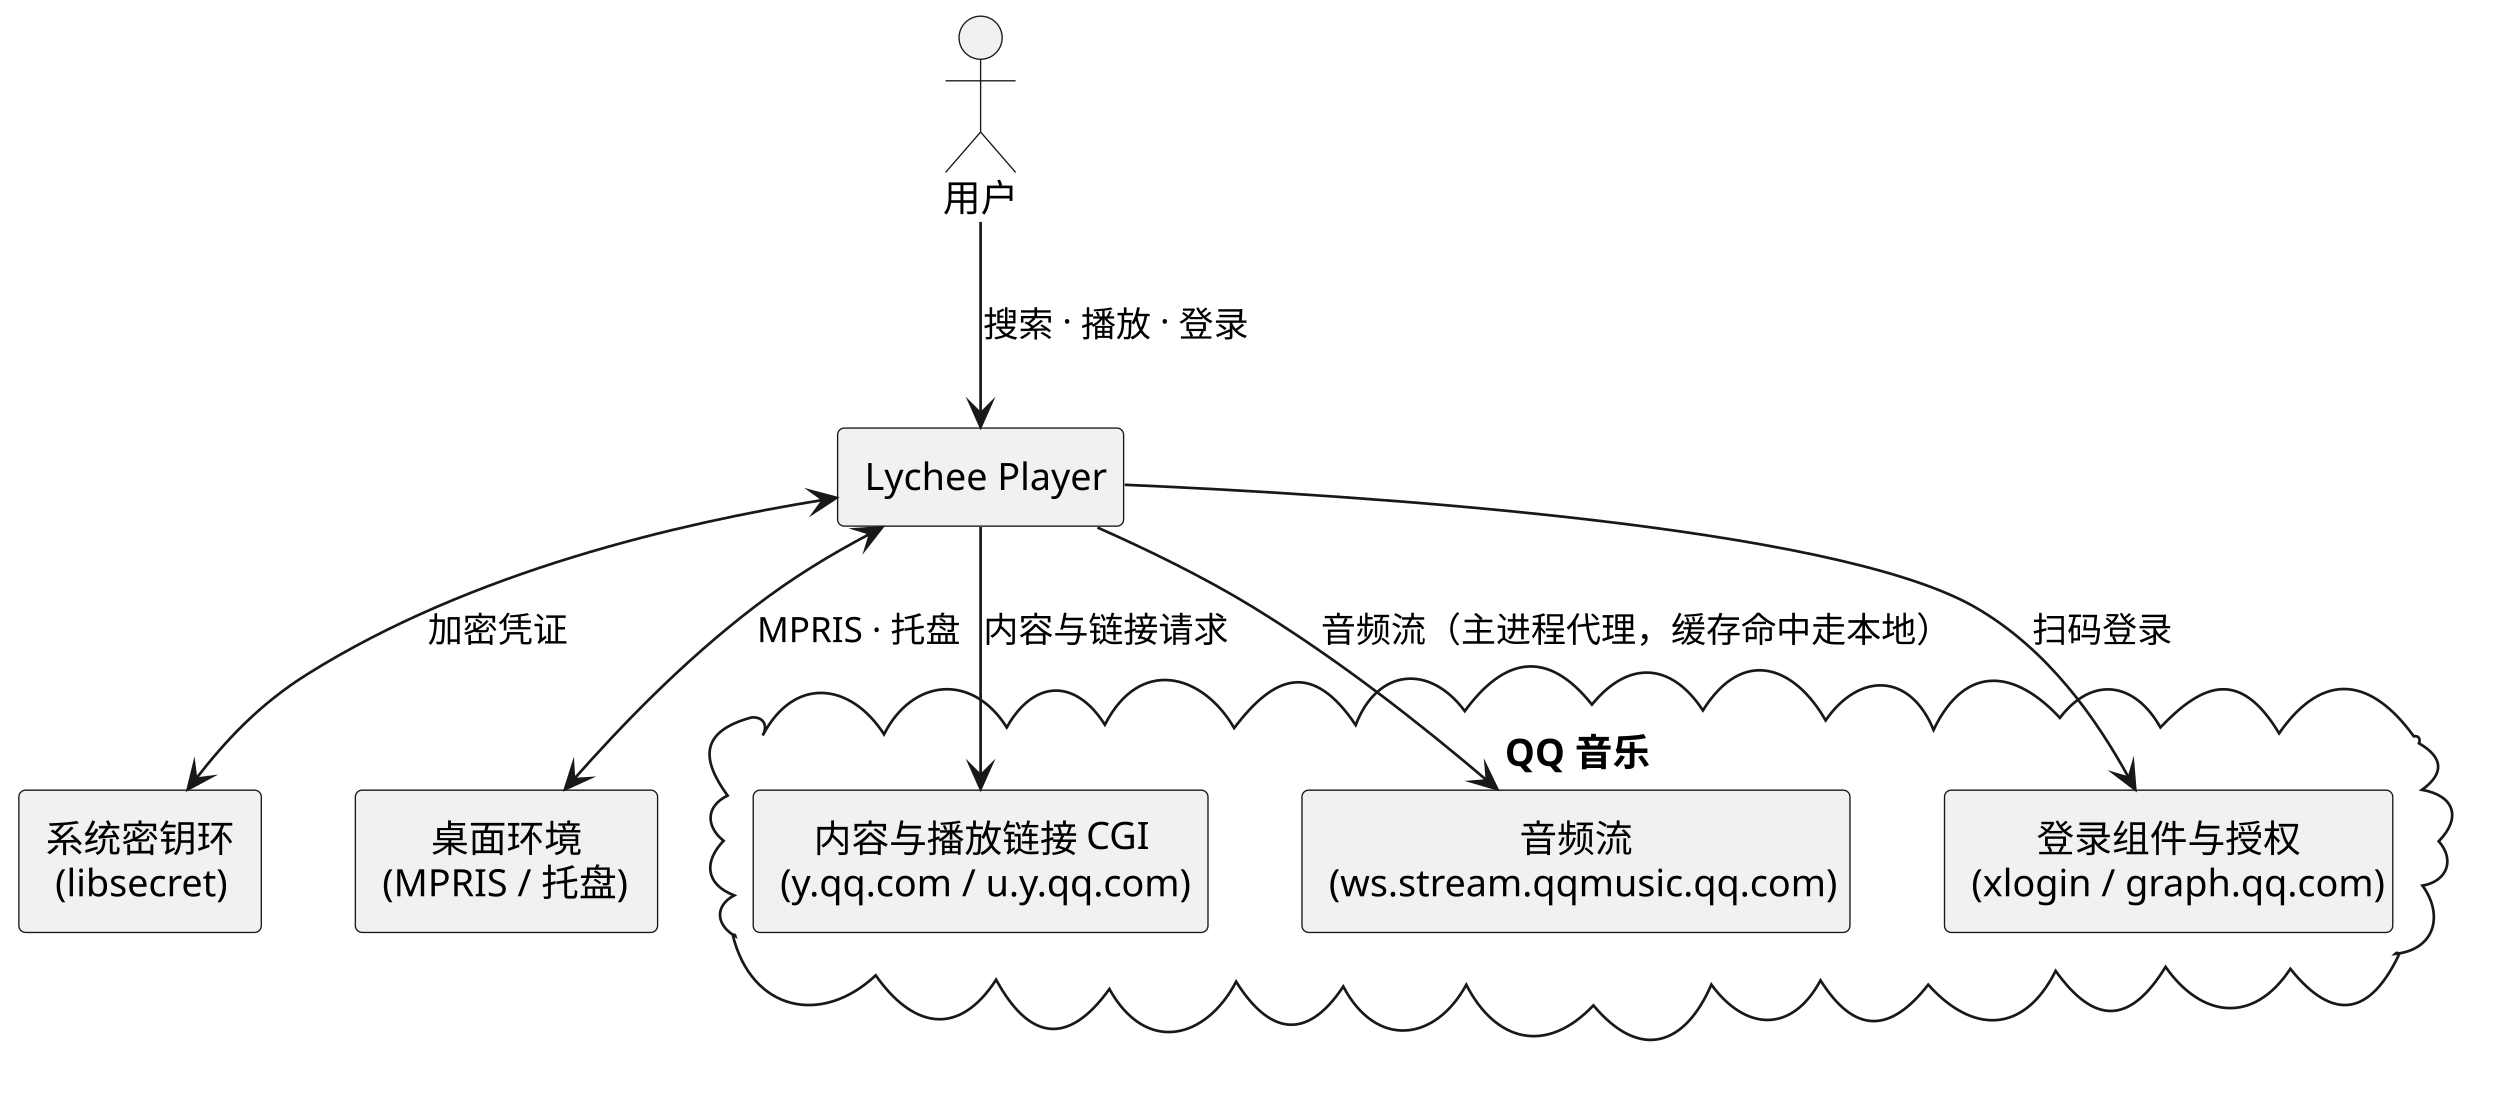
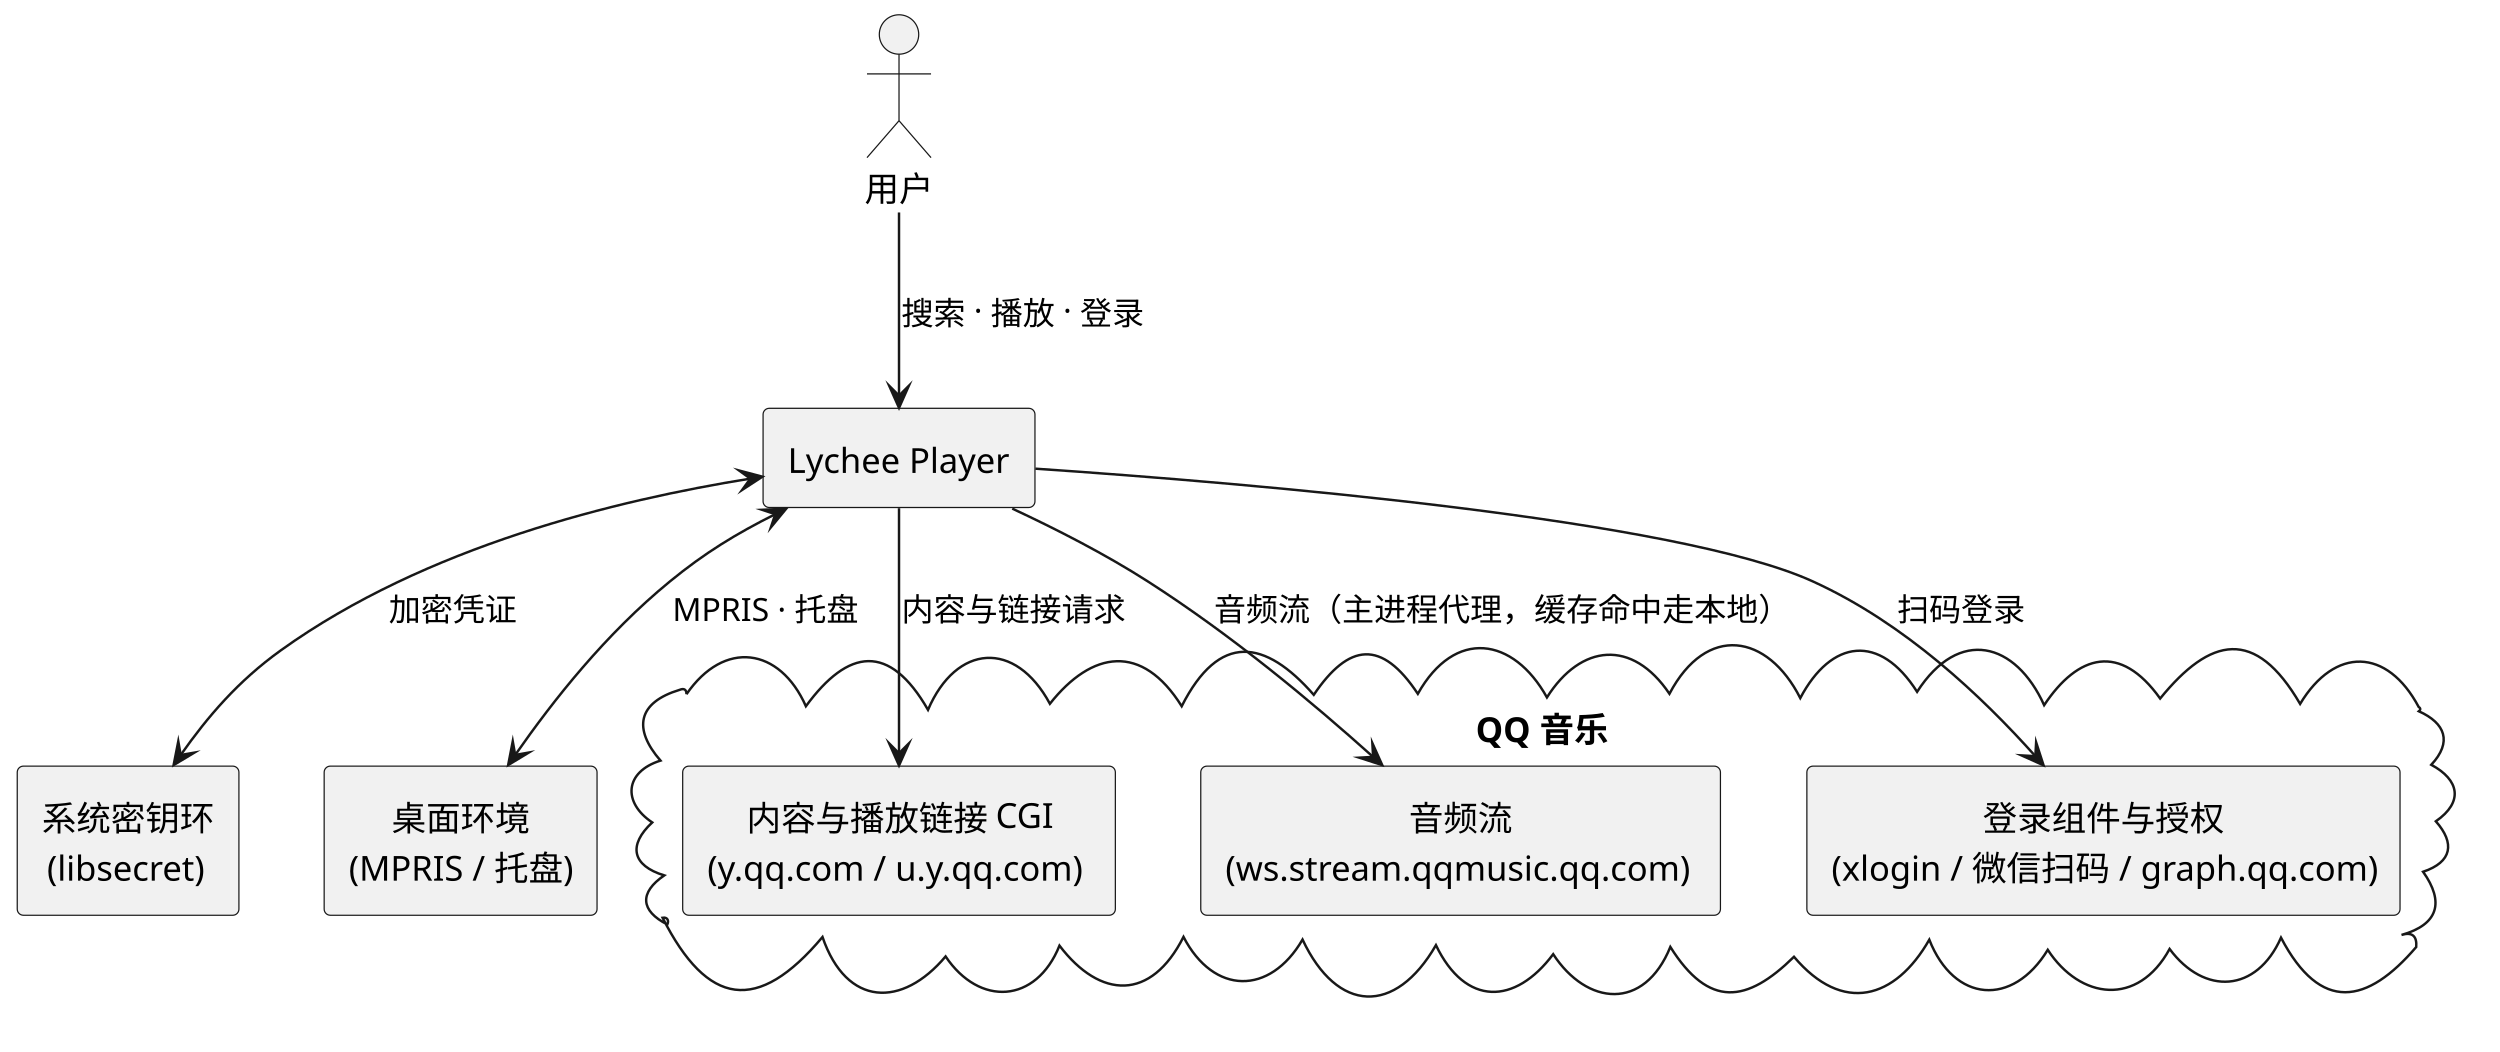
- <svg xmlns="http://www.w3.org/2000/svg" version="1.1" data-diagram-type="DESCRIPTION" style="width:928px;height:408px;background:#FFFFFF;" width="928px" height="408px" viewBox="0 0 928 408" zoomAndPan="magnify" preserveAspectRatio="none" contentStyleType="text/css">
+ <svg xmlns="http://www.w3.org/2000/svg" version="1.1" data-diagram-type="DESCRIPTION" style="width:1015px;height:427px;background:#FFFFFF;" width="1015px" height="427px" viewBox="0 0 1015 427" zoomAndPan="magnify" preserveAspectRatio="none" contentStyleType="text/css">
  <defs />
  <g font-family="sans-serif" lengthAdjust="spacing">
    <g class="cluster" data-qualified-name="QQ .." id="ent0003" data-source-line="8">
-       <path d="M283.092,273.023 C294.929,250.557 315.905,253.509 328.15,272.58 C338.613,251.874 360.92,249.645 373.699,270.012 C383.768,252.234 399.104,251.689 410.131,269.018 C423.101,243.671 446.311,249.988 458.12,270.24 C473.131,250.464 487.137,245.347 503.228,269.123 C511.314,248.032 530.701,246.341 543.722,263.961 C558.287,244.083 574.273,240.627 590.926,261.546 C604.453,244.928 620.395,245.836 632.118,263.701 C647.143,239.742 666.221,247.44 677.675,267.405 C689.967,249.621 708.907,249.418 717.732,270.94 C729.822,245.731 748.461,249.02 764.624,266.463 C777.005,250.402 792.658,253.489 801.941,270.011 C818.224,252.975 831.759,248.604 846.009,272.215 C862.552,248.45 880.446,251.855 896,273.31 C897.897,272.998 898.542,274.354 897.921,275.905 C906.759,281.048 907.646,286.9 899.059,293.189 C911.01,295.291 913.887,303.483 905.263,312.274 C911.492,319.402 908.2,327.182 899.234,328.75 C907.138,339.579 904.045,352.548 889,354.12 C889.596,353.534 890.119,353.516 890.513,354.338 C879.904,376.604 866.362,379.841 850.178,359.632 C836.36,380.542 817.062,377.766 803.865,358.91 C790.778,380.137 777.669,380.783 763.057,360.407 C751.174,383.956 732.156,383.838 715.757,365.508 C701.598,383.655 688.418,383.943 675.78,363.915 C664.885,384.114 647.587,382.384 635.256,365.484 C625.494,388.124 608.886,393.962 591.474,373.201 C574.065,391.556 555.257,386.894 544.288,365.548 C532.669,386.77 510.868,389.342 498.617,366.197 C484.783,387.051 470.876,383.592 458.856,364.396 C447.732,385.584 425.585,391.744 411.796,367.133 C396.144,388.889 381.802,385.773 369.768,363.666 C355.222,386.018 338.128,380.71 325.069,362.045 C304.888,381.004 278.944,375.228 272,347.12 C272.568,346.704 272.864,346.969 273.013,347.547 C266.208,343.813 264.72,336.582 272.517,332.371 C261.75,328.211 261.216,319.799 268.579,312.115 C261.988,306.779 261.863,299.343 270.075,295.326 C259.878,281.331 260.205,271.388 279,266.31 C283.487,266.015 285.145,269.33 283.092,273.023" style="stroke:#181818;stroke-width:1;" fill="none" />
-       <text x="558.608" y="284.298" fill="#000" font-size="14" textLength="50.784" font-weight="700">QQ 音乐</text>
+       <path d="M278.701,281.863 C293.983,259.605 316.551,262.752 327.196,286.727 C344.406,263.269 361.05,260.881 376.767,288.184 C388.254,261.434 412.149,259.592 426.262,285.726 C443.31,264.173 463.608,260.903 479.771,286.726 C495.045,256.608 513.564,259.483 533.388,282.1 C547.685,261.001 560.921,259.511 575.639,281.688 C590.702,254.921 614.42,258.659 628.056,283.147 C641.831,261.397 662.709,259.298 677.795,281.669 C692.895,253.103 717.615,257.264 730.91,283.422 C743.523,259.564 763.162,256.977 778.342,280.872 C795.408,254.403 818.326,260.73 829.924,286.292 C843.671,265.636 860.79,260.837 877.019,283.6 C897.407,258.547 915.618,254.504 933.848,285.778 C947.908,262.464 969.193,262.941 982,287.05 C982.866,287.539 982.758,288.215 982.083,288.778 C992.774,293.613 995.742,301.201 987.101,310.501 C998.444,316.619 1000.358,325.5 988.954,333.454 C996.824,342.393 995.59,349.973 983.78,353.942 C992.539,366.291 990.007,375.377 975,379.59 C979.36,378.267 981.33,380.053 980.99,384.483 C961.125,407.699 942.226,411.496 926.088,380.696 C916.18,403.089 894.966,404.258 880.861,385.286 C867.966,408.846 844.593,405.848 831.393,385.632 C817.113,409.015 793.384,407.105 783.29,381.52 C769.481,405.683 748.18,411.913 728.356,388.46 C709.189,407.298 693.842,409.389 678.162,384.462 C667.45,410.721 644.219,408.249 630.595,387.402 C615.088,408.099 594.991,408.685 582.996,383.74 C566.441,412.386 542.928,411.419 528.831,381.468 C515.533,404.278 492.755,403.989 480.5,380.382 C467.31,406.532 446.72,405.698 430.151,383.932 C420.616,407.545 397.62,408.731 383.911,388.316 C366.314,409.261 343.723,408.951 333.933,380.429 C307.543,411.822 287.249,408.625 269,372.59 C271.028,372.281 271.639,373.763 270.948,375.363 C259.928,369.721 259.494,362.418 269.669,355.416 C256.555,351.399 254.904,343.132 264.804,333.908 C252.647,325.786 253.604,313.364 268.155,308.808 C256.946,295.878 258.827,285.237 276,280.05 C277.709,279.342 278.746,279.957 278.701,281.863" style="stroke:#181818;stroke-width:1;" fill="none" />
+       <text x="599.131" y="301.29" fill="#000" font-size="14" textLength="52.738" font-weight="700">QQ 音乐</text>
    </g>
    <g class="entity" data-qualified-name="QQ ...API" id="ent0004" data-source-line="9">
-       <rect x="279.59" y="293.31" width="168.818" height="52.813" fill="#F1F1F1" style="stroke:#181818;stroke-width:0.5;" rx="2.5" ry="2.5" />
-       <text x="302.035" y="316.298" fill="#000" font-size="14" textLength="123.928">内容与播放链接 CGI</text>
-       <text x="289.59" y="332.705" fill="#000" font-size="14" textLength="148.818">(y.qq.com / u.y.qq.com)</text>
+       <rect x="277.17" y="311.05" width="175.665" height="60.544" fill="#F1F1F1" style="stroke:#181818;stroke-width:0.5;" rx="2.5" ry="2.5" />
+       <text x="303.095" y="337.29" fill="#000" font-size="14" textLength="123.815">内容与播放链接 CGI</text>
+       <text x="287.17" y="357.562" fill="#000" font-size="14" textLength="155.665">(y.qq.com / u.y.qq.com)</text>
    </g>
    <g class="entity" data-qualified-name="QQ ...STREAM" id="ent0005" data-source-line="10">
-       <rect x="483.29" y="293.31" width="203.415" height="52.813" fill="#F1F1F1" style="stroke:#181818;stroke-width:0.5;" rx="2.5" ry="2.5" />
-       <text x="563.998" y="316.298" fill="#000" font-size="14" textLength="42">音频流</text>
-       <text x="493.29" y="332.705" fill="#000" font-size="14" textLength="183.415">(ws.stream.qqmusic.qq.com)</text>
+       <rect x="487.51" y="311.05" width="210.987" height="60.544" fill="#F1F1F1" style="stroke:#181818;stroke-width:0.5;" rx="2.5" ry="2.5" />
+       <text x="572.004" y="337.29" fill="#000" font-size="14" textLength="42">音频流</text>
+       <text x="497.51" y="357.562" fill="#000" font-size="14" textLength="190.987">(ws.stream.qqmusic.qq.com)</text>
    </g>
    <g class="entity" data-qualified-name="QQ ...LOGIN" id="ent0006" data-source-line="11">
-       <rect x="721.8" y="293.31" width="166.398" height="52.813" fill="#F1F1F1" style="stroke:#181818;stroke-width:0.5;" rx="2.5" ry="2.5" />
-       <text x="755.999" y="316.298" fill="#000" font-size="14" textLength="98">登录组件与授权</text>
-       <text x="731.8" y="332.705" fill="#000" font-size="14" textLength="146.398">(xlogin / graph.qq.com)</text>
+       <rect x="733.59" y="311.05" width="240.821" height="60.544" fill="#F1F1F1" style="stroke:#181818;stroke-width:0.5;" rx="2.5" ry="2.5" />
+       <text x="805.001" y="337.29" fill="#000" font-size="14" textLength="98">登录组件与授权</text>
+       <text x="743.59" y="357.562" fill="#000" font-size="14" textLength="220.821">(xlogin / 微信扫码 / graph.qq.com)</text>
    </g>
    <g class="entity" data-qualified-name="U" id="ent0001" data-source-line="5">
-       <ellipse cx="364" cy="14" rx="8" ry="8" fill="#F1F1F1" style="stroke:#181818;stroke-width:0.5;" />
-       <path d="M364,22 L364,49 M351,30 L377,30 M364,49 L351,64 M364,49 L377,64" style="stroke:#181818;stroke-width:0.5;" fill="none" />
-       <text x="350" y="78.488" fill="#000" font-size="14" textLength="28">用户</text>
+       <ellipse cx="365" cy="14" rx="8" ry="8" fill="#F1F1F1" style="stroke:#181818;stroke-width:0.5;" />
+       <path d="M365,22 L365,49 M352,30 L378,30 M365,49 L352,64 M365,49 L378,64" style="stroke:#181818;stroke-width:0.5;" fill="none" />
+       <text x="351" y="81.74" fill="#000" font-size="14" textLength="28">用户</text>
    </g>
    <g class="entity" data-qualified-name="APP" id="ent0002" data-source-line="6">
-       <rect x="310.92" y="158.9" width="106.167" height="36.406" fill="#F1F1F1" style="stroke:#181818;stroke-width:0.5;" rx="2.5" ry="2.5" />
-       <text x="320.92" y="181.888" fill="#000" font-size="14" textLength="86.167">Lychee Player</text>
+       <rect x="309.81" y="165.77" width="110.384" height="40.272" fill="#F1F1F1" style="stroke:#181818;stroke-width:0.5;" rx="2.5" ry="2.5" />
+       <text x="319.81" y="192.01" fill="#000" font-size="14" textLength="90.384">Lychee Player</text>
    </g>
    <g class="entity" data-qualified-name="KEYRING" id="ent0007" data-source-line="14">
-       <rect x="7" y="293.31" width="90" height="52.813" fill="#F1F1F1" style="stroke:#181818;stroke-width:0.5;" rx="2.5" ry="2.5" />
-       <text x="17" y="316.298" fill="#000" font-size="14" textLength="70">系统密钥环</text>
-       <text x="20.469" y="332.705" fill="#000" font-size="14" textLength="63.062">(libsecret)</text>
+       <rect x="7" y="311.05" width="90" height="60.544" fill="#F1F1F1" style="stroke:#181818;stroke-width:0.5;" rx="2.5" ry="2.5" />
+       <text x="17" y="337.29" fill="#000" font-size="14" textLength="70">系统密钥环</text>
+       <text x="19.072" y="357.562" fill="#000" font-size="14" textLength="65.856">(libsecret)</text>
    </g>
    <g class="entity" data-qualified-name="DESKTOP" id="ent0008" data-source-line="15">
-       <rect x="131.91" y="293.31" width="112.189" height="52.813" fill="#F1F1F1" style="stroke:#181818;stroke-width:0.5;" rx="2.5" ry="2.5" />
-       <text x="160.005" y="316.298" fill="#000" font-size="14" textLength="56">桌面环境</text>
-       <text x="141.91" y="332.705" fill="#000" font-size="14" textLength="92.189">(MPRIS / 托盘)</text>
+       <rect x="131.61" y="311.05" width="110.79" height="60.544" fill="#F1F1F1" style="stroke:#181818;stroke-width:0.5;" rx="2.5" ry="2.5" />
+       <text x="159.005" y="337.29" fill="#000" font-size="14" textLength="56">桌面环境</text>
+       <text x="141.61" y="357.562" fill="#000" font-size="14" textLength="90.79">(MPRIS / 托盘)</text>
    </g>
    <g class="link" data-entity-1="ent0001" data-entity-2="ent0002" id="lnk9" data-source-line="17" data-link-type="dependency">
-       <path d="M364,82.35 C364,107.38 364,134.09 364,153.48" style="stroke:#181818;stroke-width:1;" fill="none" id="U-to-APP" />
-       <polygon points="364,158.48,368,149.48,364,153.48,360,149.48,364,158.48" fill="#181818" style="stroke:#181818;stroke-width:1;stroke-linejoin:miter;stroke-miterlimit:10;" />
-       <text x="365" y="124.961" fill="#000" font-size="13" textLength="97.691">搜索 · 播放 · 登录</text>
+       <path d="M365,86.26 C365,112.28 365,140.16 365,160.61" style="stroke:#181818;stroke-width:1;" fill="none" id="U-to-APP" />
+       <polygon points="365,165.61,369,156.61,365,160.61,361,156.61,365,165.61" fill="#181818" style="stroke:#181818;stroke-width:1;stroke-linejoin:miter;stroke-miterlimit:10;" />
+       <text x="366" y="131.85" fill="#000" font-size="13" textLength="115.648">搜索 · 播放 · 登录</text>
    </g>
    <g class="link" data-entity-1="ent0002" data-entity-2="ent0004" id="lnk10" data-source-line="18" data-link-type="dependency">
-       <path d="M364,195.63 C364,220.07 364,259.57 364,287.83" style="stroke:#181818;stroke-width:1;" fill="none" id="APP-to-API" />
-       <polygon points="364,292.83,368,283.83,364,287.83,360,283.83,364,292.83" fill="#181818" style="stroke:#181818;stroke-width:1;stroke-linejoin:miter;stroke-miterlimit:10;" />
-       <text x="365" y="238.371" fill="#000" font-size="13" textLength="91">内容与链接请求</text>
+       <path d="M365,206.34 C365,232.7 365,275.04 365,305.81" style="stroke:#181818;stroke-width:1;" fill="none" id="APP-to-API" />
+       <polygon points="365,310.81,369,301.81,365,305.81,361,301.81,365,310.81" fill="#181818" style="stroke:#181818;stroke-width:1;stroke-linejoin:miter;stroke-miterlimit:10;" />
+       <text x="366" y="252.13" fill="#000" font-size="13" textLength="91">内容与链接请求</text>
    </g>
    <g class="link" data-entity-1="ent0002" data-entity-2="ent0006" id="lnk11" data-source-line="19" data-link-type="dependency">
-       <path d="M417.48,179.95 C506.48,183.84 680.41,195.15 733,225.31 C760.18,240.89 778.183,266.828 790.203,288.708" style="stroke:#181818;stroke-width:1;" fill="none" id="APP-to-LOGIN" />
-       <polygon points="792.61,293.09,791.782,283.276,790.203,288.708,784.771,287.128,792.61,293.09" fill="#181818" style="stroke:#181818;stroke-width:1;stroke-linejoin:miter;stroke-miterlimit:10;" />
-       <text x="754.34" y="238.371" fill="#000" font-size="13" textLength="52">扫码登录</text>
+       <path d="M420.35,190.28 C509.62,196.36 680.94,210.95 736,236.05 C773.56,253.17 804.533,282.646 826.353,306.996" style="stroke:#181818;stroke-width:1;" fill="none" id="APP-to-LOGIN" />
+       <polygon points="829.69,310.72,826.663,301.348,826.353,306.996,820.705,306.687,829.69,310.72" fill="#181818" style="stroke:#181818;stroke-width:1;stroke-linejoin:miter;stroke-miterlimit:10;" />
+       <text x="770.22" y="252.13" fill="#000" font-size="13" textLength="52">扫码登录</text>
    </g>
    <g class="link" data-entity-1="ent0002" data-entity-2="ent0005" id="lnk12" data-source-line="20" data-link-type="dependency">
-       <path d="M407.36,195.81 C425.64,203.91 446.84,214.19 465,225.31 C497.87,245.43 528.469,269.743 551.969,289.703" style="stroke:#181818;stroke-width:1;" fill="none" id="APP-to-STREAM" />
-       <polygon points="555.78,292.94,551.51,284.065,551.969,289.703,546.331,290.162,555.78,292.94" fill="#181818" style="stroke:#181818;stroke-width:1;stroke-linejoin:miter;stroke-miterlimit:10;" />
-       <text x="490.3" y="238.371" fill="#000" font-size="13" textLength="234">音频流（主进程代理，缓存命中走本地）</text>
+       <path d="M410.97,206.49 C428.68,214.74 448.76,225 466,236.05 C500.58,258.22 532.717,285.102 557.477,307.302" style="stroke:#181818;stroke-width:1;" fill="none" id="APP-to-STREAM" />
+       <polygon points="561.2,310.64,557.169,301.654,557.477,307.302,551.829,307.61,561.2,310.64" fill="#181818" style="stroke:#181818;stroke-width:1;stroke-linejoin:miter;stroke-miterlimit:10;" />
+       <text x="492.87" y="252.13" fill="#000" font-size="13" textLength="234">音频流（主进程代理，缓存命中走本地）</text>
    </g>
    <g class="link" data-entity-1="ent0002" data-entity-2="ent0007" id="lnk13" data-source-line="21" data-link-type="dependency">
-       <path d="M305.544,185.576 C252.384,194.146 175.14,211.96 114,250.31 C96.48,261.3 83.941,274.626 72.761,289.066" style="stroke:#181818;stroke-width:1;" fill="none" id="APP-KEYRING" />
-       <polygon points="310.48,184.78,300.958,182.263,305.544,185.576,302.231,190.161,310.48,184.78" fill="#181818" style="stroke:#181818;stroke-width:1;stroke-linejoin:miter;stroke-miterlimit:10;" />
-       <polygon points="69.7,293.02,78.373,288.352,72.761,289.066,72.047,283.455,69.7,293.02" fill="#181818" style="stroke:#181818;stroke-width:1;stroke-linejoin:miter;stroke-miterlimit:10;" />
-       <text x="158.76" y="238.371" fill="#000" font-size="13" textLength="52">加密凭证</text>
+       <path d="M304.624,194.325 C250.504,203.045 172.88,221.77 114,264.05 C96.67,276.49 84.366,290.87 73.356,306.53" style="stroke:#181818;stroke-width:1;" fill="none" id="APP-KEYRING" />
+       <polygon points="309.56,193.53,300.038,191.013,304.624,194.325,301.311,198.911,309.56,193.53" fill="#181818" style="stroke:#181818;stroke-width:1;stroke-linejoin:miter;stroke-miterlimit:10;" />
+       <polygon points="70.48,310.62,78.929,305.558,73.356,306.53,72.384,300.957,70.48,310.62" fill="#181818" style="stroke:#181818;stroke-width:1;stroke-linejoin:miter;stroke-miterlimit:10;" />
+       <text x="157.83" y="252.13" fill="#000" font-size="13" textLength="52">加密凭证</text>
    </g>
    <g class="link" data-entity-1="ent0002" data-entity-2="ent0008" id="lnk14" data-source-line="22" data-link-type="dependency">
-       <path d="M323.052,198.092 C307.772,206.192 294.62,214.14 280,225.31 C253.59,245.48 230.694,269.286 213.044,289.226" style="stroke:#181818;stroke-width:1;" fill="none" id="APP-DESKTOP" />
-       <polygon points="327.47,195.75,317.645,196.431,323.052,198.092,321.392,203.499,327.47,195.75" fill="#181818" style="stroke:#181818;stroke-width:1;stroke-linejoin:miter;stroke-miterlimit:10;" />
-       <polygon points="209.73,292.97,218.69,288.882,213.044,289.226,212.7,283.58,209.73,292.97" fill="#181818" style="stroke:#181818;stroke-width:1;stroke-linejoin:miter;stroke-miterlimit:10;" />
-       <text x="281" y="238.371" fill="#000" font-size="13" textLength="74.661">MPRIS · 托盘</text>
+       <path d="M314.749,208.758 C298.929,216.678 286.12,224.47 272,236.05 C245.81,257.51 224.871,284.01 209.171,306.51" style="stroke:#181818;stroke-width:1;" fill="none" id="APP-DESKTOP" />
+       <polygon points="319.22,206.52,309.382,206.972,314.749,208.758,312.963,214.126,319.22,206.52" fill="#181818" style="stroke:#181818;stroke-width:1;stroke-linejoin:miter;stroke-miterlimit:10;" />
+       <polygon points="206.31,310.61,214.74,305.518,209.171,306.51,208.18,300.94,206.31,310.61" fill="#181818" style="stroke:#181818;stroke-width:1;stroke-linejoin:miter;stroke-miterlimit:10;" />
+       <text x="273" y="252.13" fill="#000" font-size="13" textLength="83.421">MPRIS · 托盘</text>
    </g>
  </g>
</svg>
